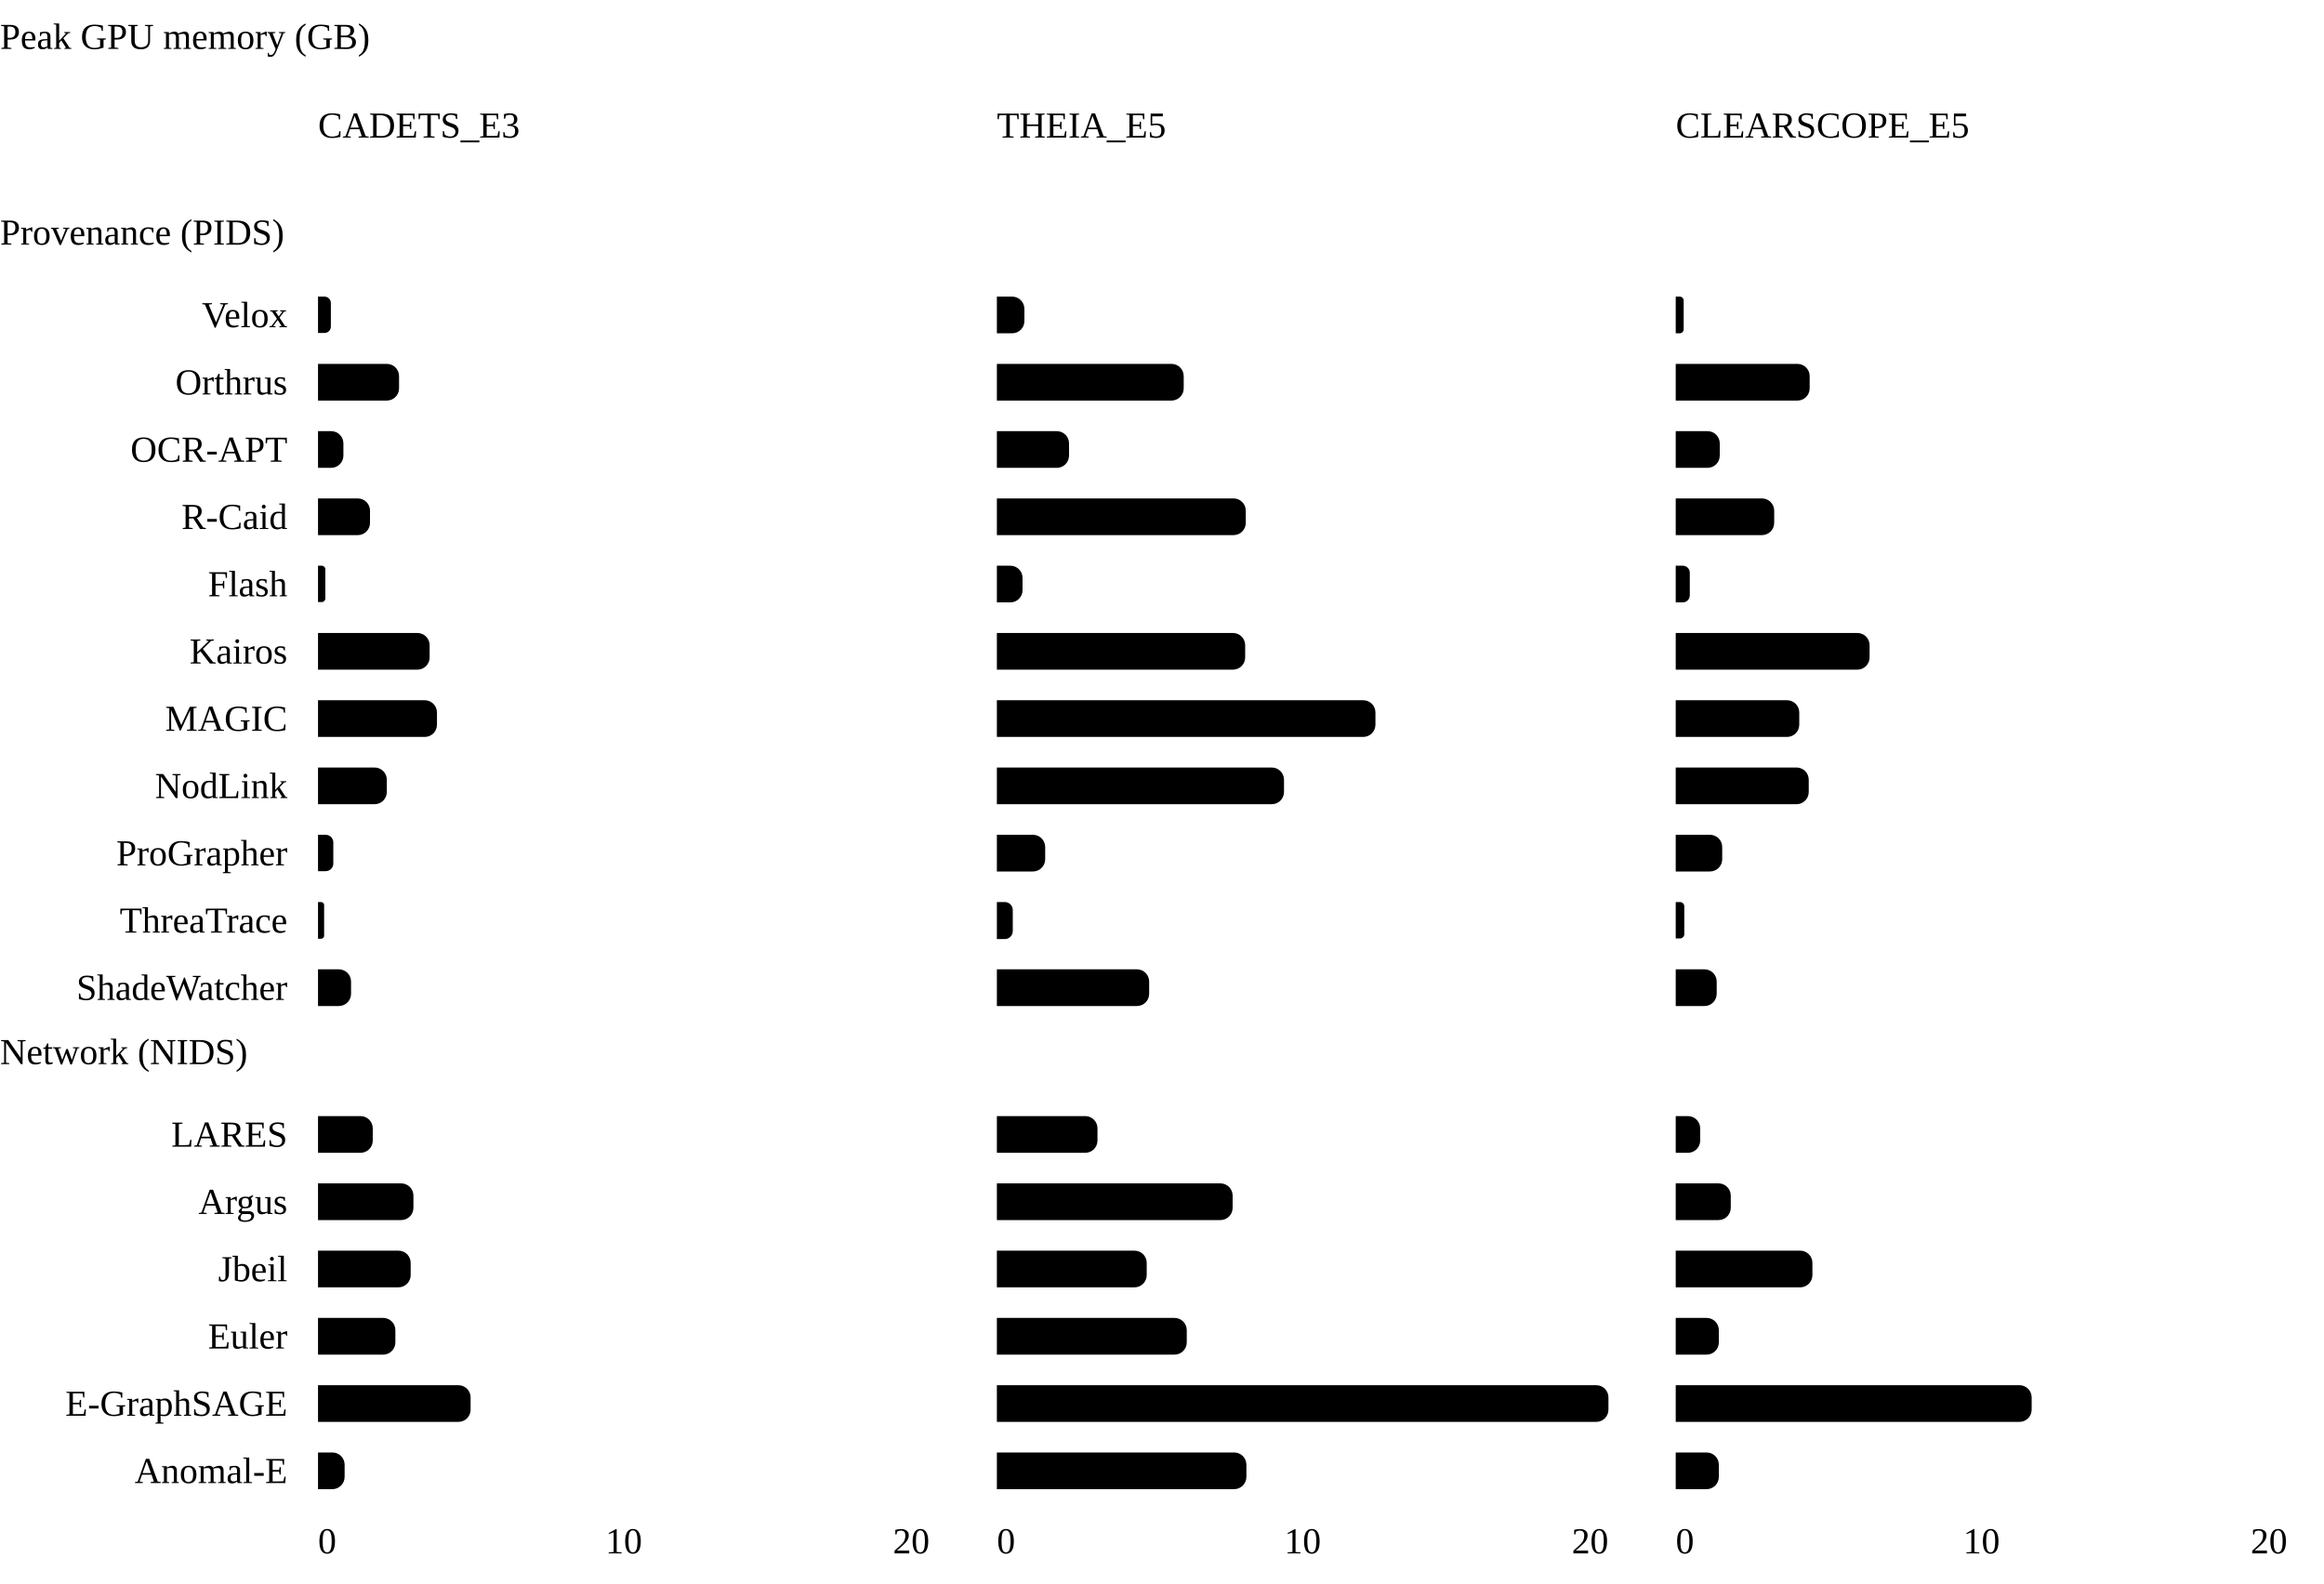
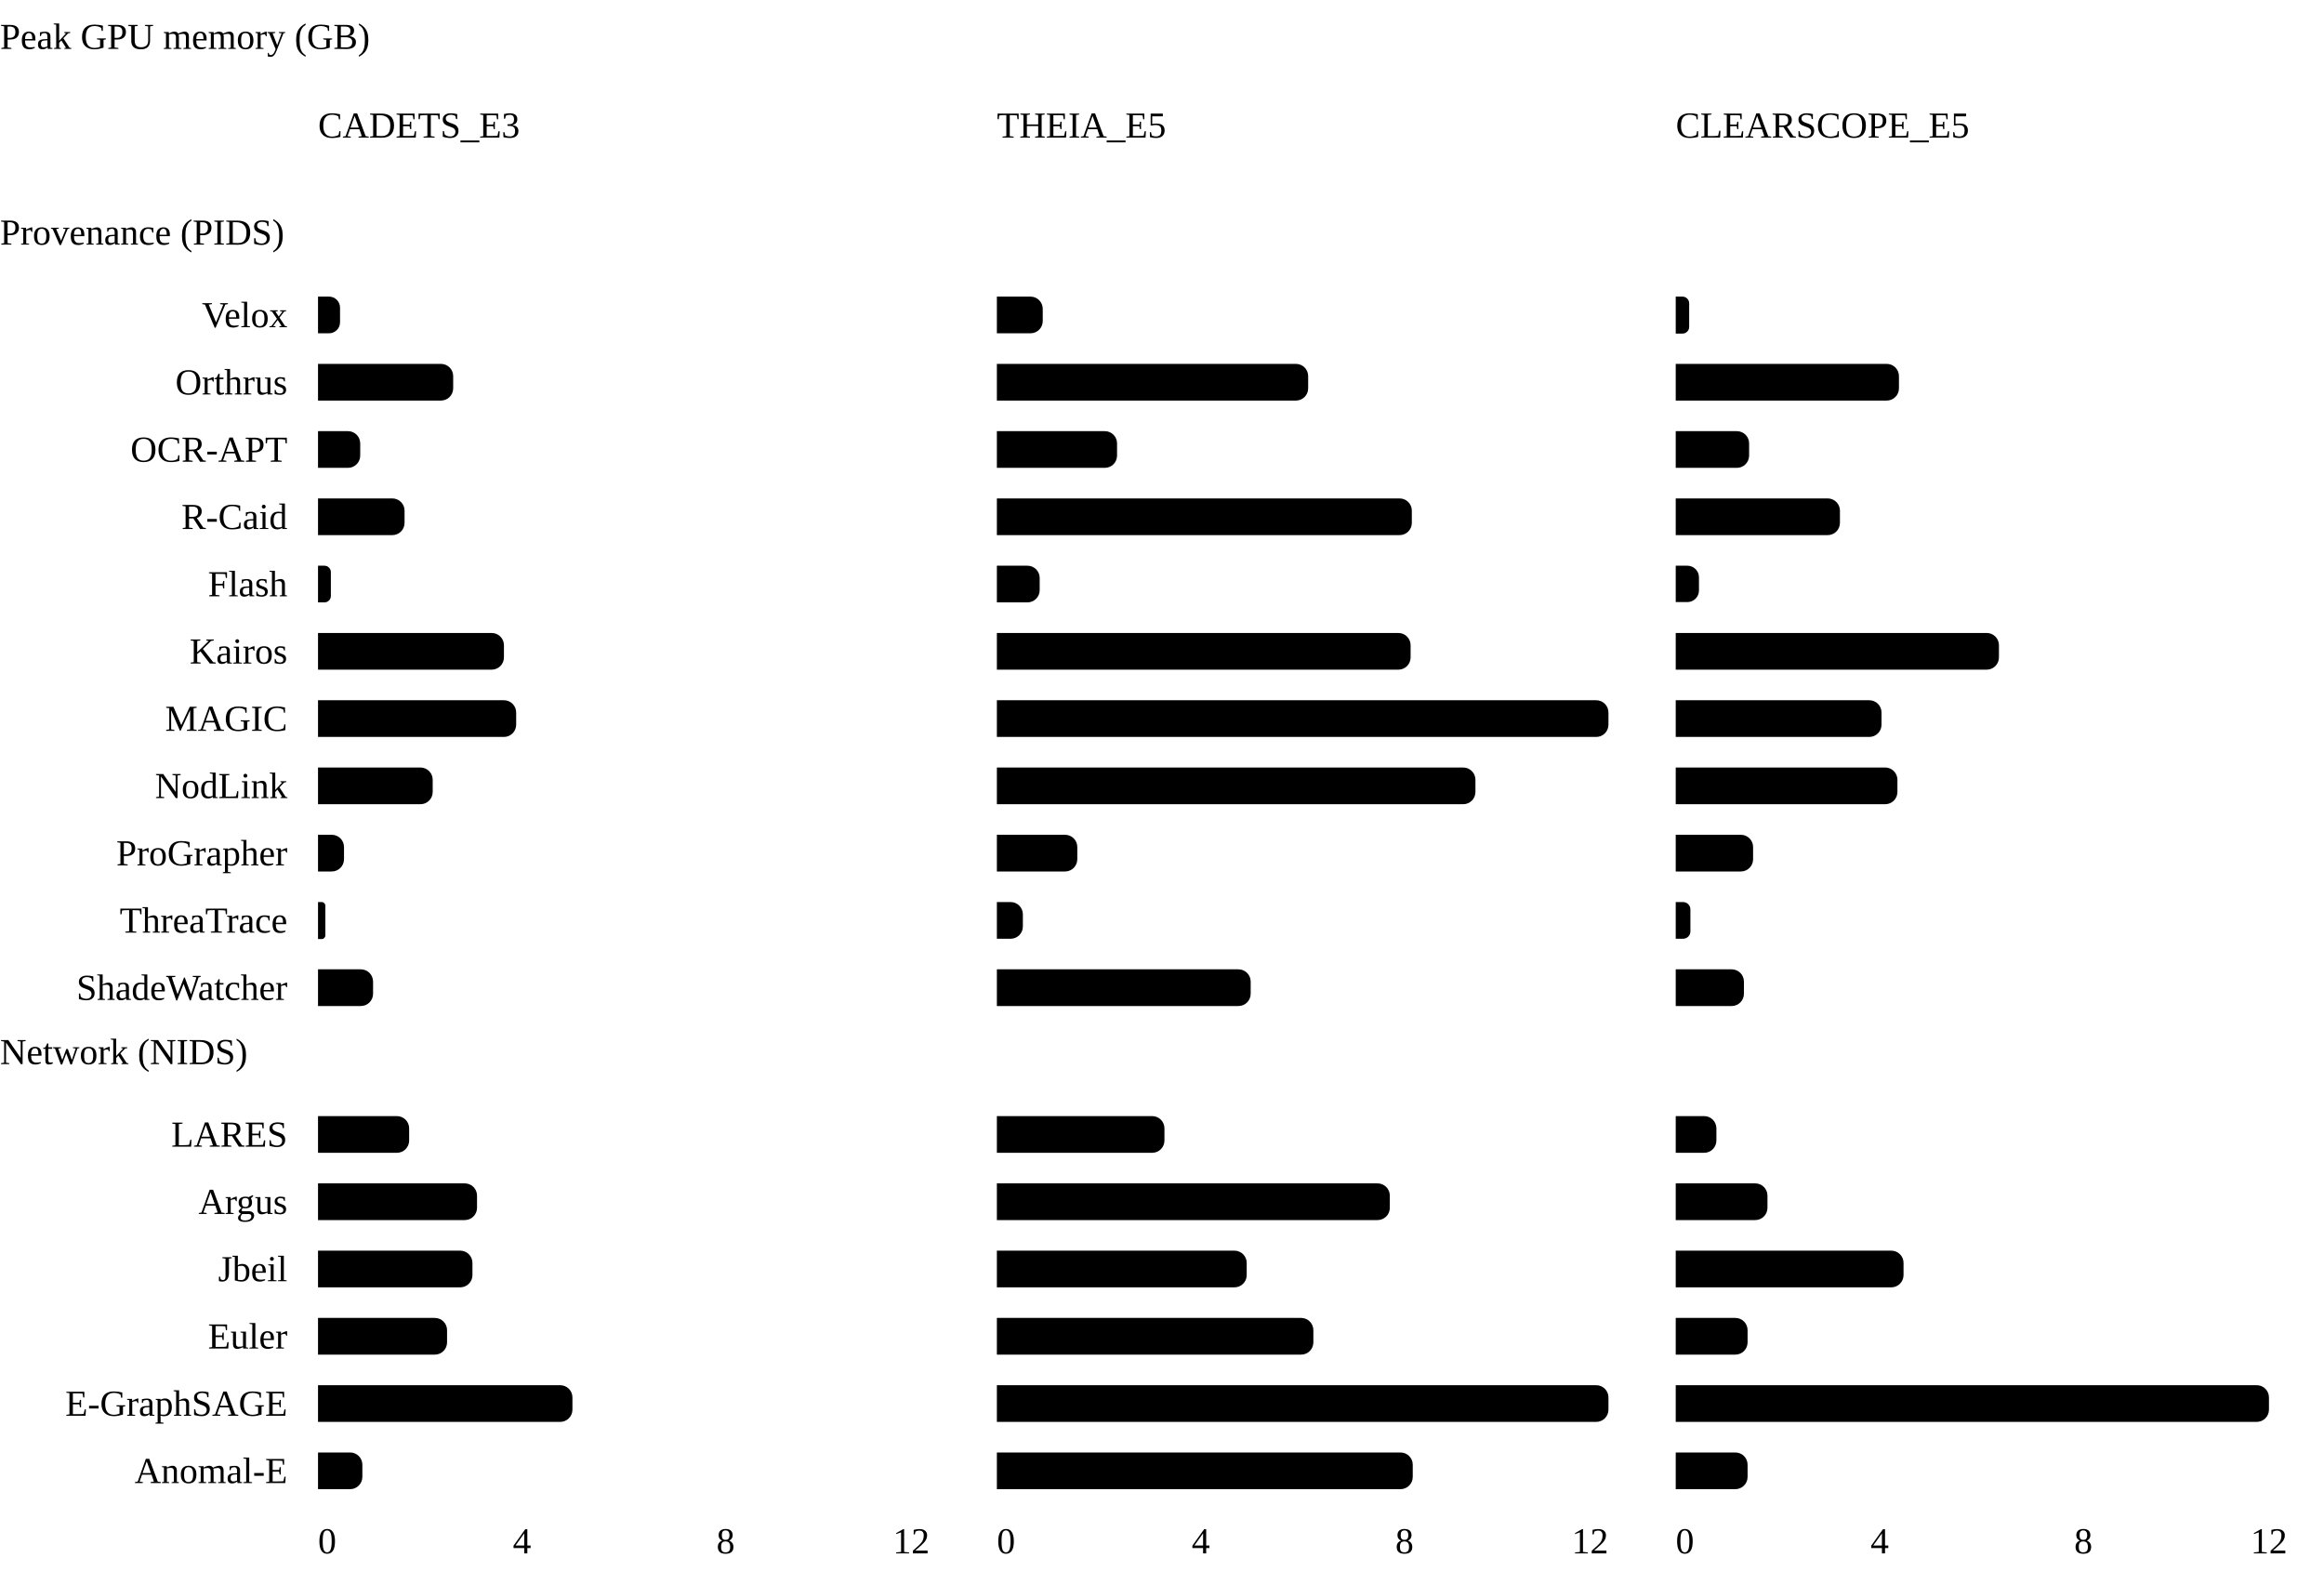
<svg class="pm-bench-chart" viewBox="0 0 760 518" role="img" aria-label="Peak GPU memory (GB) of each system, one panel per dataset: CADETS_E3, THEIA_E5, CLEARSCOPE_E5" preserveAspectRatio="xMinYMin meet">
  <text class="pm-bench-axis" x="0" y="16">Peak GPU memory (GB)</text>
  <text class="pm-bench-panel" x="104.0" y="45">CADETS_E3</text>
  <line class="pm-bench-base" x1="104.0" x2="104.0" y1="58" y2="492" />
  <text class="pm-bench-tick" x="104.0" y="508" text-anchor="start">0</text>
-   <line class="pm-bench-grid" x1="204.0" x2="204.0" y1="58" y2="492" />
-   <text class="pm-bench-tick" x="204.0" y="508" text-anchor="middle">10</text>
+   <line class="pm-bench-grid" x1="170.7" x2="170.7" y1="58" y2="492" />
+   <text class="pm-bench-tick" x="170.7" y="508" text-anchor="middle">4</text>
+   <line class="pm-bench-grid" x1="237.3" x2="237.3" y1="58" y2="492" />
+   <text class="pm-bench-tick" x="237.3" y="508" text-anchor="middle">8</text>
  <line class="pm-bench-grid" x1="304.0" x2="304.0" y1="58" y2="492" />
-   <text class="pm-bench-tick" x="304.0" y="508" text-anchor="end">20</text>
+   <text class="pm-bench-tick" x="304.0" y="508" text-anchor="end">12</text>
  <text class="pm-bench-panel" x="326.0" y="45">THEIA_E5</text>
  <line class="pm-bench-base" x1="326.0" x2="326.0" y1="58" y2="492" />
  <text class="pm-bench-tick" x="326.0" y="508" text-anchor="start">0</text>
-   <line class="pm-bench-grid" x1="426.0" x2="426.0" y1="58" y2="492" />
-   <text class="pm-bench-tick" x="426.0" y="508" text-anchor="middle">10</text>
+   <line class="pm-bench-grid" x1="392.7" x2="392.7" y1="58" y2="492" />
+   <text class="pm-bench-tick" x="392.7" y="508" text-anchor="middle">4</text>
+   <line class="pm-bench-grid" x1="459.3" x2="459.3" y1="58" y2="492" />
+   <text class="pm-bench-tick" x="459.3" y="508" text-anchor="middle">8</text>
  <line class="pm-bench-grid" x1="526.0" x2="526.0" y1="58" y2="492" />
-   <text class="pm-bench-tick" x="526.0" y="508" text-anchor="end">20</text>
+   <text class="pm-bench-tick" x="526.0" y="508" text-anchor="end">12</text>
  <text class="pm-bench-panel" x="548.0" y="45">CLEARSCOPE_E5</text>
  <line class="pm-bench-base" x1="548.0" x2="548.0" y1="58" y2="492" />
  <text class="pm-bench-tick" x="548.0" y="508" text-anchor="start">0</text>
-   <line class="pm-bench-grid" x1="648.0" x2="648.0" y1="58" y2="492" />
-   <text class="pm-bench-tick" x="648.0" y="508" text-anchor="middle">10</text>
+   <line class="pm-bench-grid" x1="614.7" x2="614.7" y1="58" y2="492" />
+   <text class="pm-bench-tick" x="614.7" y="508" text-anchor="middle">4</text>
+   <line class="pm-bench-grid" x1="681.3" x2="681.3" y1="58" y2="492" />
+   <text class="pm-bench-tick" x="681.3" y="508" text-anchor="middle">8</text>
  <line class="pm-bench-grid" x1="748.0" x2="748.0" y1="58" y2="492" />
-   <text class="pm-bench-tick" x="748.0" y="508" text-anchor="end">20</text>
+   <text class="pm-bench-tick" x="748.0" y="508" text-anchor="end">12</text>
  <text class="pm-bench-family pm-bench-family--prov" x="0" y="80">Provenance (PIDS)</text>
  <text class="pm-bench-label" x="94" y="107.0" text-anchor="end">Velox</text>
  <g class="pm-bench-hit" data-tip="Velox on CADETS_E3: 0.4 GB" role="img" aria-label="Velox on CADETS_E3: 0.4 GB">
    <rect x="104.0" y="92.0" width="200.0" height="22" fill="transparent" />
-     <path class="pm-bench-bar pm-single" d="M104.0 97.0h2.1a2.1 2.1 0 0 1 2.1 2.1v7.7a2.1 2.1 0 0 1 -2.1 2.1h-2.1Z" />
+     <path class="pm-bench-bar pm-single" d="M104.0 97.0h3.6a3.6 3.6 0 0 1 3.6 3.6v4.8a3.6 3.6 0 0 1 -3.6 3.6h-3.6Z" />
  </g>
  <g class="pm-bench-hit" data-tip="Velox on THEIA_E5: 0.9 GB" role="img" aria-label="Velox on THEIA_E5: 0.9 GB">
    <rect x="326.0" y="92.0" width="200.0" height="22" fill="transparent" />
-     <path class="pm-bench-bar pm-single" d="M326.0 97.0h5.0a4.0 4.0 0 0 1 4.0 4.0v4.0a4.0 4.0 0 0 1 -4.0 4.0h-5.0Z" />
+     <path class="pm-bench-bar pm-single" d="M326.0 97.0h11.0a4.0 4.0 0 0 1 4.0 4.0v4.0a4.0 4.0 0 0 1 -4.0 4.0h-11.0Z" />
  </g>
  <g class="pm-bench-hit" data-tip="Velox on CLEARSCOPE_E5: 0.3 GB" role="img" aria-label="Velox on CLEARSCOPE_E5: 0.3 GB">
    <rect x="548.0" y="92.0" width="200.0" height="22" fill="transparent" />
-     <path class="pm-bench-bar pm-single" d="M548.0 97.0h1.3a1.3 1.3 0 0 1 1.3 1.3v9.4a1.3 1.3 0 0 1 -1.3 1.3h-1.3Z" />
+     <path class="pm-bench-bar pm-single" d="M548.0 97.0h2.2a2.2 2.2 0 0 1 2.2 2.2v7.7a2.2 2.2 0 0 1 -2.2 2.2h-2.2Z" />
  </g>
  <text class="pm-bench-label" x="94" y="129.0" text-anchor="end">Orthrus</text>
  <g class="pm-bench-hit" data-tip="Orthrus on CADETS_E3: 2.6 GB" role="img" aria-label="Orthrus on CADETS_E3: 2.6 GB">
    <rect x="104.0" y="114.0" width="200.0" height="22" fill="transparent" />
-     <path class="pm-bench-bar pm-single" d="M104.0 119.0h22.5a4.0 4.0 0 0 1 4.0 4.0v4.0a4.0 4.0 0 0 1 -4.0 4.0h-22.5Z" />
+     <path class="pm-bench-bar pm-single" d="M104.0 119.0h40.2a4.0 4.0 0 0 1 4.0 4.0v4.0a4.0 4.0 0 0 1 -4.0 4.0h-40.2Z" />
  </g>
  <g class="pm-bench-hit" data-tip="Orthrus on THEIA_E5: 6.1 GB" role="img" aria-label="Orthrus on THEIA_E5: 6.1 GB">
    <rect x="326.0" y="114.0" width="200.0" height="22" fill="transparent" />
-     <path class="pm-bench-bar pm-single" d="M326.0 119.0h57.1a4.0 4.0 0 0 1 4.0 4.0v4.0a4.0 4.0 0 0 1 -4.0 4.0h-57.1Z" />
+     <path class="pm-bench-bar pm-single" d="M326.0 119.0h97.8a4.0 4.0 0 0 1 4.0 4.0v4.0a4.0 4.0 0 0 1 -4.0 4.0h-97.8Z" />
  </g>
  <g class="pm-bench-hit" data-tip="Orthrus on CLEARSCOPE_E5: 4.4 GB" role="img" aria-label="Orthrus on CLEARSCOPE_E5: 4.4 GB">
    <rect x="548.0" y="114.0" width="200.0" height="22" fill="transparent" />
-     <path class="pm-bench-bar pm-single" d="M548.0 119.0h39.8a4.0 4.0 0 0 1 4.0 4.0v4.0a4.0 4.0 0 0 1 -4.0 4.0h-39.8Z" />
+     <path class="pm-bench-bar pm-single" d="M548.0 119.0h69.0a4.0 4.0 0 0 1 4.0 4.0v4.0a4.0 4.0 0 0 1 -4.0 4.0h-69.0Z" />
  </g>
  <text class="pm-bench-label" x="94" y="151.0" text-anchor="end">OCR-APT</text>
  <g class="pm-bench-hit" data-tip="OCR-APT on CADETS_E3: 0.8 GB" role="img" aria-label="OCR-APT on CADETS_E3: 0.8 GB">
    <rect x="104.0" y="136.0" width="200.0" height="22" fill="transparent" />
-     <path class="pm-bench-bar pm-single" d="M104.0 141.0h4.3a4.0 4.0 0 0 1 4.0 4.0v4.0a4.0 4.0 0 0 1 -4.0 4.0h-4.3Z" />
+     <path class="pm-bench-bar pm-single" d="M104.0 141.0h9.8a4.0 4.0 0 0 1 4.0 4.0v4.0a4.0 4.0 0 0 1 -4.0 4.0h-9.8Z" />
  </g>
  <g class="pm-bench-hit" data-tip="OCR-APT on THEIA_E5: 2.4 GB" role="img" aria-label="OCR-APT on THEIA_E5: 2.4 GB">
    <rect x="326.0" y="136.0" width="200.0" height="22" fill="transparent" />
-     <path class="pm-bench-bar pm-single" d="M326.0 141.0h19.6a4.0 4.0 0 0 1 4.0 4.0v4.0a4.0 4.0 0 0 1 -4.0 4.0h-19.6Z" />
+     <path class="pm-bench-bar pm-single" d="M326.0 141.0h35.3a4.0 4.0 0 0 1 4.0 4.0v4.0a4.0 4.0 0 0 1 -4.0 4.0h-35.3Z" />
  </g>
  <g class="pm-bench-hit" data-tip="OCR-APT on CLEARSCOPE_E5: 1.4 GB" role="img" aria-label="OCR-APT on CLEARSCOPE_E5: 1.4 GB">
    <rect x="548.0" y="136.0" width="200.0" height="22" fill="transparent" />
-     <path class="pm-bench-bar pm-single" d="M548.0 141.0h10.4a4.0 4.0 0 0 1 4.0 4.0v4.0a4.0 4.0 0 0 1 -4.0 4.0h-10.4Z" />
+     <path class="pm-bench-bar pm-single" d="M548.0 141.0h20.0a4.0 4.0 0 0 1 4.0 4.0v4.0a4.0 4.0 0 0 1 -4.0 4.0h-20.0Z" />
  </g>
  <text class="pm-bench-label" x="94" y="173.0" text-anchor="end">R-Caid</text>
  <g class="pm-bench-hit" data-tip="R-Caid on CADETS_E3: 1.7 GB" role="img" aria-label="R-Caid on CADETS_E3: 1.7 GB">
    <rect x="104.0" y="158.0" width="200.0" height="22" fill="transparent" />
-     <path class="pm-bench-bar pm-single" d="M104.0 163.0h13.0a4.0 4.0 0 0 1 4.0 4.0v4.0a4.0 4.0 0 0 1 -4.0 4.0h-13.0Z" />
+     <path class="pm-bench-bar pm-single" d="M104.0 163.0h24.3a4.0 4.0 0 0 1 4.0 4.0v4.0a4.0 4.0 0 0 1 -4.0 4.0h-24.3Z" />
  </g>
  <g class="pm-bench-hit" data-tip="R-Caid on THEIA_E5: 8.1 GB" role="img" aria-label="R-Caid on THEIA_E5: 8.1 GB">
    <rect x="326.0" y="158.0" width="200.0" height="22" fill="transparent" />
-     <path class="pm-bench-bar pm-single" d="M326.0 163.0h77.4a4.0 4.0 0 0 1 4.0 4.0v4.0a4.0 4.0 0 0 1 -4.0 4.0h-77.4Z" />
+     <path class="pm-bench-bar pm-single" d="M326.0 163.0h131.7a4.0 4.0 0 0 1 4.0 4.0v4.0a4.0 4.0 0 0 1 -4.0 4.0h-131.7Z" />
  </g>
  <g class="pm-bench-hit" data-tip="R-Caid on CLEARSCOPE_E5: 3.2 GB" role="img" aria-label="R-Caid on CLEARSCOPE_E5: 3.2 GB">
    <rect x="548.0" y="158.0" width="200.0" height="22" fill="transparent" />
-     <path class="pm-bench-bar pm-single" d="M548.0 163.0h28.2a4.0 4.0 0 0 1 4.0 4.0v4.0a4.0 4.0 0 0 1 -4.0 4.0h-28.2Z" />
+     <path class="pm-bench-bar pm-single" d="M548.0 163.0h49.7a4.0 4.0 0 0 1 4.0 4.0v4.0a4.0 4.0 0 0 1 -4.0 4.0h-49.7Z" />
  </g>
  <text class="pm-bench-label" x="94" y="195.0" text-anchor="end">Flash</text>
  <g class="pm-bench-hit" data-tip="Flash on CADETS_E3: 0.2 GB" role="img" aria-label="Flash on CADETS_E3: 0.2 GB">
    <rect x="104.0" y="180.0" width="200.0" height="22" fill="transparent" />
-     <path class="pm-bench-bar pm-single" d="M104.0 185.0h1.2a1.2 1.2 0 0 1 1.2 1.2v9.5a1.2 1.2 0 0 1 -1.2 1.2h-1.2Z" />
+     <path class="pm-bench-bar pm-single" d="M104.0 185.0h2.1a2.1 2.1 0 0 1 2.1 2.1v7.8a2.1 2.1 0 0 1 -2.1 2.1h-2.1Z" />
  </g>
  <g class="pm-bench-hit" data-tip="Flash on THEIA_E5: 0.8 GB" role="img" aria-label="Flash on THEIA_E5: 0.8 GB">
    <rect x="326.0" y="180.0" width="200.0" height="22" fill="transparent" />
-     <path class="pm-bench-bar pm-single" d="M326.0 185.0h4.4a4.0 4.0 0 0 1 4.0 4.0v4.0a4.0 4.0 0 0 1 -4.0 4.0h-4.4Z" />
+     <path class="pm-bench-bar pm-single" d="M326.0 185.0h10.0a4.0 4.0 0 0 1 4.0 4.0v4.0a4.0 4.0 0 0 1 -4.0 4.0h-10.0Z" />
  </g>
  <g class="pm-bench-hit" data-tip="Flash on CLEARSCOPE_E5: 0.5 GB" role="img" aria-label="Flash on CLEARSCOPE_E5: 0.5 GB">
    <rect x="548.0" y="180.0" width="200.0" height="22" fill="transparent" />
-     <path class="pm-bench-bar pm-single" d="M548.0 185.0h2.3a2.3 2.3 0 0 1 2.3 2.3v7.4a2.3 2.3 0 0 1 -2.3 2.3h-2.3Z" />
+     <path class="pm-bench-bar pm-single" d="M548.0 185.0h3.8a3.8 3.8 0 0 1 3.8 3.8v4.3a3.8 3.8 0 0 1 -3.8 3.8h-3.8Z" />
  </g>
  <text class="pm-bench-label" x="94" y="217.0" text-anchor="end">Kairos</text>
  <g class="pm-bench-hit" data-tip="Kairos on CADETS_E3: 3.6 GB" role="img" aria-label="Kairos on CADETS_E3: 3.6 GB">
    <rect x="104.0" y="202.0" width="200.0" height="22" fill="transparent" />
-     <path class="pm-bench-bar pm-single" d="M104.0 207.0h32.5a4.0 4.0 0 0 1 4.0 4.0v4.0a4.0 4.0 0 0 1 -4.0 4.0h-32.5Z" />
+     <path class="pm-bench-bar pm-single" d="M104.0 207.0h56.8a4.0 4.0 0 0 1 4.0 4.0v4.0a4.0 4.0 0 0 1 -4.0 4.0h-56.8Z" />
  </g>
  <g class="pm-bench-hit" data-tip="Kairos on THEIA_E5: 8.1 GB" role="img" aria-label="Kairos on THEIA_E5: 8.1 GB">
    <rect x="326.0" y="202.0" width="200.0" height="22" fill="transparent" />
-     <path class="pm-bench-bar pm-single" d="M326.0 207.0h77.2a4.0 4.0 0 0 1 4.0 4.0v4.0a4.0 4.0 0 0 1 -4.0 4.0h-77.2Z" />
+     <path class="pm-bench-bar pm-single" d="M326.0 207.0h131.3a4.0 4.0 0 0 1 4.0 4.0v4.0a4.0 4.0 0 0 1 -4.0 4.0h-131.3Z" />
  </g>
  <g class="pm-bench-hit" data-tip="Kairos on CLEARSCOPE_E5: 6.3 GB" role="img" aria-label="Kairos on CLEARSCOPE_E5: 6.3 GB">
    <rect x="548.0" y="202.0" width="200.0" height="22" fill="transparent" />
-     <path class="pm-bench-bar pm-single" d="M548.0 207.0h59.4a4.0 4.0 0 0 1 4.0 4.0v4.0a4.0 4.0 0 0 1 -4.0 4.0h-59.4Z" />
+     <path class="pm-bench-bar pm-single" d="M548.0 207.0h101.7a4.0 4.0 0 0 1 4.0 4.0v4.0a4.0 4.0 0 0 1 -4.0 4.0h-101.7Z" />
  </g>
  <text class="pm-bench-label" x="94" y="239.0" text-anchor="end">MAGIC</text>
  <g class="pm-bench-hit" data-tip="MAGIC on CADETS_E3: 3.9 GB" role="img" aria-label="MAGIC on CADETS_E3: 3.9 GB">
    <rect x="104.0" y="224.0" width="200.0" height="22" fill="transparent" />
-     <path class="pm-bench-bar pm-single" d="M104.0 229.0h34.9a4.0 4.0 0 0 1 4.0 4.0v4.0a4.0 4.0 0 0 1 -4.0 4.0h-34.9Z" />
+     <path class="pm-bench-bar pm-single" d="M104.0 229.0h60.8a4.0 4.0 0 0 1 4.0 4.0v4.0a4.0 4.0 0 0 1 -4.0 4.0h-60.8Z" />
  </g>
  <g class="pm-bench-hit" data-tip="MAGIC on THEIA_E5: 12.4 GB" role="img" aria-label="MAGIC on THEIA_E5: 12.4 GB">
    <rect x="326.0" y="224.0" width="200.0" height="22" fill="transparent" />
-     <path class="pm-bench-bar pm-single" d="M326.0 229.0h119.8a4.0 4.0 0 0 1 4.0 4.0v4.0a4.0 4.0 0 0 1 -4.0 4.0h-119.8Z" />
+     <path class="pm-bench-bar pm-single" d="M326.0 229.0h196.0a4.0 4.0 0 0 1 4.0 4.0v4.0a4.0 4.0 0 0 1 -4.0 4.0h-196.0Z" />
+     <path class="pm-bench-break" d="M514.0 243.0l4 -16M518.0 243.0l4 -16" />
  </g>
  <g class="pm-bench-hit" data-tip="MAGIC on CLEARSCOPE_E5: 4.0 GB" role="img" aria-label="MAGIC on CLEARSCOPE_E5: 4.0 GB">
    <rect x="548.0" y="224.0" width="200.0" height="22" fill="transparent" />
-     <path class="pm-bench-bar pm-single" d="M548.0 229.0h36.4a4.0 4.0 0 0 1 4.0 4.0v4.0a4.0 4.0 0 0 1 -4.0 4.0h-36.4Z" />
+     <path class="pm-bench-bar pm-single" d="M548.0 229.0h63.3a4.0 4.0 0 0 1 4.0 4.0v4.0a4.0 4.0 0 0 1 -4.0 4.0h-63.3Z" />
  </g>
  <text class="pm-bench-label" x="94" y="261.0" text-anchor="end">NodLink</text>
  <g class="pm-bench-hit" data-tip="NodLink on CADETS_E3: 2.2 GB" role="img" aria-label="NodLink on CADETS_E3: 2.2 GB">
    <rect x="104.0" y="246.0" width="200.0" height="22" fill="transparent" />
-     <path class="pm-bench-bar pm-single" d="M104.0 251.0h18.5a4.0 4.0 0 0 1 4.0 4.0v4.0a4.0 4.0 0 0 1 -4.0 4.0h-18.5Z" />
+     <path class="pm-bench-bar pm-single" d="M104.0 251.0h33.5a4.0 4.0 0 0 1 4.0 4.0v4.0a4.0 4.0 0 0 1 -4.0 4.0h-33.5Z" />
  </g>
  <g class="pm-bench-hit" data-tip="NodLink on THEIA_E5: 9.4 GB" role="img" aria-label="NodLink on THEIA_E5: 9.4 GB">
    <rect x="326.0" y="246.0" width="200.0" height="22" fill="transparent" />
-     <path class="pm-bench-bar pm-single" d="M326.0 251.0h89.9a4.0 4.0 0 0 1 4.0 4.0v4.0a4.0 4.0 0 0 1 -4.0 4.0h-89.9Z" />
+     <path class="pm-bench-bar pm-single" d="M326.0 251.0h152.5a4.0 4.0 0 0 1 4.0 4.0v4.0a4.0 4.0 0 0 1 -4.0 4.0h-152.5Z" />
  </g>
  <g class="pm-bench-hit" data-tip="NodLink on CLEARSCOPE_E5: 4.3 GB" role="img" aria-label="NodLink on CLEARSCOPE_E5: 4.3 GB">
    <rect x="548.0" y="246.0" width="200.0" height="22" fill="transparent" />
-     <path class="pm-bench-bar pm-single" d="M548.0 251.0h39.5a4.0 4.0 0 0 1 4.0 4.0v4.0a4.0 4.0 0 0 1 -4.0 4.0h-39.5Z" />
+     <path class="pm-bench-bar pm-single" d="M548.0 251.0h68.5a4.0 4.0 0 0 1 4.0 4.0v4.0a4.0 4.0 0 0 1 -4.0 4.0h-68.5Z" />
  </g>
  <text class="pm-bench-label" x="94" y="283.0" text-anchor="end">ProGrapher</text>
  <g class="pm-bench-hit" data-tip="ProGrapher on CADETS_E3: 0.5 GB" role="img" aria-label="ProGrapher on CADETS_E3: 0.5 GB">
    <rect x="104.0" y="268.0" width="200.0" height="22" fill="transparent" />
-     <path class="pm-bench-bar pm-single" d="M104.0 273.0h2.5a2.5 2.5 0 0 1 2.5 2.5v6.9a2.5 2.5 0 0 1 -2.5 2.5h-2.5Z" />
+     <path class="pm-bench-bar pm-single" d="M104.0 273.0h4.5a4.0 4.0 0 0 1 4.0 4.0v4.0a4.0 4.0 0 0 1 -4.0 4.0h-4.5Z" />
  </g>
  <g class="pm-bench-hit" data-tip="ProGrapher on THEIA_E5: 1.6 GB" role="img" aria-label="ProGrapher on THEIA_E5: 1.6 GB">
    <rect x="326.0" y="268.0" width="200.0" height="22" fill="transparent" />
-     <path class="pm-bench-bar pm-single" d="M326.0 273.0h11.8a4.0 4.0 0 0 1 4.0 4.0v4.0a4.0 4.0 0 0 1 -4.0 4.0h-11.8Z" />
+     <path class="pm-bench-bar pm-single" d="M326.0 273.0h22.3a4.0 4.0 0 0 1 4.0 4.0v4.0a4.0 4.0 0 0 1 -4.0 4.0h-22.3Z" />
  </g>
  <g class="pm-bench-hit" data-tip="ProGrapher on CLEARSCOPE_E5: 1.5 GB" role="img" aria-label="ProGrapher on CLEARSCOPE_E5: 1.5 GB">
    <rect x="548.0" y="268.0" width="200.0" height="22" fill="transparent" />
-     <path class="pm-bench-bar pm-single" d="M548.0 273.0h11.2a4.0 4.0 0 0 1 4.0 4.0v4.0a4.0 4.0 0 0 1 -4.0 4.0h-11.2Z" />
+     <path class="pm-bench-bar pm-single" d="M548.0 273.0h21.3a4.0 4.0 0 0 1 4.0 4.0v4.0a4.0 4.0 0 0 1 -4.0 4.0h-21.3Z" />
  </g>
  <text class="pm-bench-label" x="94" y="305.0" text-anchor="end">ThreaTrace</text>
  <g class="pm-bench-hit" data-tip="ThreaTrace on CADETS_E3: 0.1 GB" role="img" aria-label="ThreaTrace on CADETS_E3: 0.1 GB">
    <rect x="104.0" y="290.0" width="200.0" height="22" fill="transparent" />
-     <path class="pm-bench-bar pm-single" d="M104.0 295.0h1.0a1.0 1.0 0 0 1 1.0 1.0v10.0a1.0 1.0 0 0 1 -1.0 1.0h-1.0Z" />
+     <path class="pm-bench-bar pm-single" d="M104.0 295.0h1.2a1.2 1.2 0 0 1 1.2 1.2v9.7a1.2 1.2 0 0 1 -1.2 1.2h-1.2Z" />
  </g>
  <g class="pm-bench-hit" data-tip="ThreaTrace on THEIA_E5: 0.5 GB" role="img" aria-label="ThreaTrace on THEIA_E5: 0.5 GB">
    <rect x="326.0" y="290.0" width="200.0" height="22" fill="transparent" />
-     <path class="pm-bench-bar pm-single" d="M326.0 295.0h2.6a2.6 2.6 0 0 1 2.6 2.6v6.9a2.6 2.6 0 0 1 -2.6 2.6h-2.6Z" />
+     <path class="pm-bench-bar pm-single" d="M326.0 295.0h4.5a4.0 4.0 0 0 1 4.0 4.0v4.0a4.0 4.0 0 0 1 -4.0 4.0h-4.5Z" />
  </g>
  <g class="pm-bench-hit" data-tip="ThreaTrace on CLEARSCOPE_E5: 0.3 GB" role="img" aria-label="ThreaTrace on CLEARSCOPE_E5: 0.3 GB">
    <rect x="548.0" y="290.0" width="200.0" height="22" fill="transparent" />
-     <path class="pm-bench-bar pm-single" d="M548.0 295.0h1.4a1.4 1.4 0 0 1 1.4 1.4v9.1a1.4 1.4 0 0 1 -1.4 1.4h-1.4Z" />
+     <path class="pm-bench-bar pm-single" d="M548.0 295.0h2.4a2.4 2.4 0 0 1 2.4 2.4v7.2a2.4 2.4 0 0 1 -2.4 2.4h-2.4Z" />
  </g>
  <text class="pm-bench-label" x="94" y="327.0" text-anchor="end">ShadeWatcher</text>
  <g class="pm-bench-hit" data-tip="ShadeWatcher on CADETS_E3: 1.1 GB" role="img" aria-label="ShadeWatcher on CADETS_E3: 1.1 GB">
    <rect x="104.0" y="312.0" width="200.0" height="22" fill="transparent" />
-     <path class="pm-bench-bar pm-single" d="M104.0 317.0h6.8a4.0 4.0 0 0 1 4.0 4.0v4.0a4.0 4.0 0 0 1 -4.0 4.0h-6.8Z" />
+     <path class="pm-bench-bar pm-single" d="M104.0 317.0h14.0a4.0 4.0 0 0 1 4.0 4.0v4.0a4.0 4.0 0 0 1 -4.0 4.0h-14.0Z" />
  </g>
  <g class="pm-bench-hit" data-tip="ShadeWatcher on THEIA_E5: 5.0 GB" role="img" aria-label="ShadeWatcher on THEIA_E5: 5.0 GB">
    <rect x="326.0" y="312.0" width="200.0" height="22" fill="transparent" />
-     <path class="pm-bench-bar pm-single" d="M326.0 317.0h45.8a4.0 4.0 0 0 1 4.0 4.0v4.0a4.0 4.0 0 0 1 -4.0 4.0h-45.8Z" />
+     <path class="pm-bench-bar pm-single" d="M326.0 317.0h79.0a4.0 4.0 0 0 1 4.0 4.0v4.0a4.0 4.0 0 0 1 -4.0 4.0h-79.0Z" />
  </g>
  <g class="pm-bench-hit" data-tip="ShadeWatcher on CLEARSCOPE_E5: 1.3 GB" role="img" aria-label="ShadeWatcher on CLEARSCOPE_E5: 1.3 GB">
    <rect x="548.0" y="312.0" width="200.0" height="22" fill="transparent" />
-     <path class="pm-bench-bar pm-single" d="M548.0 317.0h9.4a4.0 4.0 0 0 1 4.0 4.0v4.0a4.0 4.0 0 0 1 -4.0 4.0h-9.4Z" />
+     <path class="pm-bench-bar pm-single" d="M548.0 317.0h18.3a4.0 4.0 0 0 1 4.0 4.0v4.0a4.0 4.0 0 0 1 -4.0 4.0h-18.3Z" />
  </g>
  <text class="pm-bench-family pm-bench-family--net" x="0" y="348">Network (NIDS)</text>
  <text class="pm-bench-label" x="94" y="375.0" text-anchor="end">LARES</text>
  <g class="pm-bench-hit" data-tip="LARES on CADETS_E3: 1.8 GB" role="img" aria-label="LARES on CADETS_E3: 1.8 GB">
    <rect x="104.0" y="360.0" width="200.0" height="22" fill="transparent" />
-     <path class="pm-bench-bar pm-single" d="M104.0 365.0h13.9a4.0 4.0 0 0 1 4.0 4.0v4.0a4.0 4.0 0 0 1 -4.0 4.0h-13.9Z" />
+     <path class="pm-bench-bar pm-single" d="M104.0 365.0h25.8a4.0 4.0 0 0 1 4.0 4.0v4.0a4.0 4.0 0 0 1 -4.0 4.0h-25.8Z" />
  </g>
  <g class="pm-bench-hit" data-tip="LARES on THEIA_E5: 3.3 GB" role="img" aria-label="LARES on THEIA_E5: 3.3 GB">
    <rect x="326.0" y="360.0" width="200.0" height="22" fill="transparent" />
-     <path class="pm-bench-bar pm-single" d="M326.0 365.0h28.9a4.0 4.0 0 0 1 4.0 4.0v4.0a4.0 4.0 0 0 1 -4.0 4.0h-28.9Z" />
+     <path class="pm-bench-bar pm-single" d="M326.0 365.0h50.8a4.0 4.0 0 0 1 4.0 4.0v4.0a4.0 4.0 0 0 1 -4.0 4.0h-50.8Z" />
  </g>
  <g class="pm-bench-hit" data-tip="LARES on CLEARSCOPE_E5: 0.8 GB" role="img" aria-label="LARES on CLEARSCOPE_E5: 0.8 GB">
    <rect x="548.0" y="360.0" width="200.0" height="22" fill="transparent" />
-     <path class="pm-bench-bar pm-single" d="M548.0 365.0h4.0a4.0 4.0 0 0 1 4.0 4.0v4.0a4.0 4.0 0 0 1 -4.0 4.0h-4.0Z" />
+     <path class="pm-bench-bar pm-single" d="M548.0 365.0h9.3a4.0 4.0 0 0 1 4.0 4.0v4.0a4.0 4.0 0 0 1 -4.0 4.0h-9.3Z" />
  </g>
  <text class="pm-bench-label" x="94" y="397.0" text-anchor="end">Argus</text>
  <g class="pm-bench-hit" data-tip="Argus on CADETS_E3: 3.1 GB" role="img" aria-label="Argus on CADETS_E3: 3.1 GB">
    <rect x="104.0" y="382.0" width="200.0" height="22" fill="transparent" />
-     <path class="pm-bench-bar pm-single" d="M104.0 387.0h27.2a4.0 4.0 0 0 1 4.0 4.0v4.0a4.0 4.0 0 0 1 -4.0 4.0h-27.2Z" />
+     <path class="pm-bench-bar pm-single" d="M104.0 387.0h48.0a4.0 4.0 0 0 1 4.0 4.0v4.0a4.0 4.0 0 0 1 -4.0 4.0h-48.0Z" />
  </g>
  <g class="pm-bench-hit" data-tip="Argus on THEIA_E5: 7.7 GB" role="img" aria-label="Argus on THEIA_E5: 7.7 GB">
    <rect x="326.0" y="382.0" width="200.0" height="22" fill="transparent" />
-     <path class="pm-bench-bar pm-single" d="M326.0 387.0h73.1a4.0 4.0 0 0 1 4.0 4.0v4.0a4.0 4.0 0 0 1 -4.0 4.0h-73.1Z" />
+     <path class="pm-bench-bar pm-single" d="M326.0 387.0h124.5a4.0 4.0 0 0 1 4.0 4.0v4.0a4.0 4.0 0 0 1 -4.0 4.0h-124.5Z" />
  </g>
  <g class="pm-bench-hit" data-tip="Argus on CLEARSCOPE_E5: 1.8 GB" role="img" aria-label="Argus on CLEARSCOPE_E5: 1.8 GB">
    <rect x="548.0" y="382.0" width="200.0" height="22" fill="transparent" />
-     <path class="pm-bench-bar pm-single" d="M548.0 387.0h14.0a4.0 4.0 0 0 1 4.0 4.0v4.0a4.0 4.0 0 0 1 -4.0 4.0h-14.0Z" />
+     <path class="pm-bench-bar pm-single" d="M548.0 387.0h26.0a4.0 4.0 0 0 1 4.0 4.0v4.0a4.0 4.0 0 0 1 -4.0 4.0h-26.0Z" />
  </g>
  <text class="pm-bench-label" x="94" y="419.0" text-anchor="end">Jbeil</text>
  <g class="pm-bench-hit" data-tip="Jbeil on CADETS_E3: 3.0 GB" role="img" aria-label="Jbeil on CADETS_E3: 3.0 GB">
    <rect x="104.0" y="404.0" width="200.0" height="22" fill="transparent" />
-     <path class="pm-bench-bar pm-single" d="M104.0 409.0h26.3a4.0 4.0 0 0 1 4.0 4.0v4.0a4.0 4.0 0 0 1 -4.0 4.0h-26.3Z" />
+     <path class="pm-bench-bar pm-single" d="M104.0 409.0h46.5a4.0 4.0 0 0 1 4.0 4.0v4.0a4.0 4.0 0 0 1 -4.0 4.0h-46.5Z" />
  </g>
  <g class="pm-bench-hit" data-tip="Jbeil on THEIA_E5: 4.9 GB" role="img" aria-label="Jbeil on THEIA_E5: 4.9 GB">
    <rect x="326.0" y="404.0" width="200.0" height="22" fill="transparent" />
-     <path class="pm-bench-bar pm-single" d="M326.0 409.0h45.0a4.0 4.0 0 0 1 4.0 4.0v4.0a4.0 4.0 0 0 1 -4.0 4.0h-45.0Z" />
+     <path class="pm-bench-bar pm-single" d="M326.0 409.0h77.7a4.0 4.0 0 0 1 4.0 4.0v4.0a4.0 4.0 0 0 1 -4.0 4.0h-77.7Z" />
  </g>
  <g class="pm-bench-hit" data-tip="Jbeil on CLEARSCOPE_E5: 4.5 GB" role="img" aria-label="Jbeil on CLEARSCOPE_E5: 4.5 GB">
    <rect x="548.0" y="404.0" width="200.0" height="22" fill="transparent" />
-     <path class="pm-bench-bar pm-single" d="M548.0 409.0h40.7a4.0 4.0 0 0 1 4.0 4.0v4.0a4.0 4.0 0 0 1 -4.0 4.0h-40.7Z" />
+     <path class="pm-bench-bar pm-single" d="M548.0 409.0h70.5a4.0 4.0 0 0 1 4.0 4.0v4.0a4.0 4.0 0 0 1 -4.0 4.0h-70.5Z" />
  </g>
  <text class="pm-bench-label" x="94" y="441.0" text-anchor="end">Euler</text>
  <g class="pm-bench-hit" data-tip="Euler on CADETS_E3: 2.5 GB" role="img" aria-label="Euler on CADETS_E3: 2.5 GB">
    <rect x="104.0" y="426.0" width="200.0" height="22" fill="transparent" />
-     <path class="pm-bench-bar pm-single" d="M104.0 431.0h21.3a4.0 4.0 0 0 1 4.0 4.0v4.0a4.0 4.0 0 0 1 -4.0 4.0h-21.3Z" />
+     <path class="pm-bench-bar pm-single" d="M104.0 431.0h38.2a4.0 4.0 0 0 1 4.0 4.0v4.0a4.0 4.0 0 0 1 -4.0 4.0h-38.2Z" />
  </g>
  <g class="pm-bench-hit" data-tip="Euler on THEIA_E5: 6.2 GB" role="img" aria-label="Euler on THEIA_E5: 6.2 GB">
    <rect x="326.0" y="426.0" width="200.0" height="22" fill="transparent" />
-     <path class="pm-bench-bar pm-single" d="M326.0 431.0h58.1a4.0 4.0 0 0 1 4.0 4.0v4.0a4.0 4.0 0 0 1 -4.0 4.0h-58.1Z" />
+     <path class="pm-bench-bar pm-single" d="M326.0 431.0h99.5a4.0 4.0 0 0 1 4.0 4.0v4.0a4.0 4.0 0 0 1 -4.0 4.0h-99.5Z" />
  </g>
  <g class="pm-bench-hit" data-tip="Euler on CLEARSCOPE_E5: 1.4 GB" role="img" aria-label="Euler on CLEARSCOPE_E5: 1.4 GB">
    <rect x="548.0" y="426.0" width="200.0" height="22" fill="transparent" />
-     <path class="pm-bench-bar pm-single" d="M548.0 431.0h10.1a4.0 4.0 0 0 1 4.0 4.0v4.0a4.0 4.0 0 0 1 -4.0 4.0h-10.1Z" />
+     <path class="pm-bench-bar pm-single" d="M548.0 431.0h19.5a4.0 4.0 0 0 1 4.0 4.0v4.0a4.0 4.0 0 0 1 -4.0 4.0h-19.5Z" />
  </g>
  <text class="pm-bench-label" x="94" y="463.0" text-anchor="end">E-GraphSAGE</text>
  <g class="pm-bench-hit" data-tip="E-GraphSAGE on CADETS_E3: 5.0 GB" role="img" aria-label="E-GraphSAGE on CADETS_E3: 5.0 GB">
    <rect x="104.0" y="448.0" width="200.0" height="22" fill="transparent" />
-     <path class="pm-bench-bar pm-single" d="M104.0 453.0h45.9a4.0 4.0 0 0 1 4.0 4.0v4.0a4.0 4.0 0 0 1 -4.0 4.0h-45.9Z" />
+     <path class="pm-bench-bar pm-single" d="M104.0 453.0h79.2a4.0 4.0 0 0 1 4.0 4.0v4.0a4.0 4.0 0 0 1 -4.0 4.0h-79.2Z" />
  </g>
  <g class="pm-bench-hit" data-tip="E-GraphSAGE on THEIA_E5: 31.4 GB" role="img" aria-label="E-GraphSAGE on THEIA_E5: 31.4 GB">
    <rect x="326.0" y="448.0" width="200.0" height="22" fill="transparent" />
    <path class="pm-bench-bar pm-single" d="M326.0 453.0h196.0a4.0 4.0 0 0 1 4.0 4.0v4.0a4.0 4.0 0 0 1 -4.0 4.0h-196.0Z" />
    <path class="pm-bench-break" d="M514.0 467.0l4 -16M518.0 467.0l4 -16" />
  </g>
  <g class="pm-bench-hit" data-tip="E-GraphSAGE on CLEARSCOPE_E5: 11.6 GB" role="img" aria-label="E-GraphSAGE on CLEARSCOPE_E5: 11.6 GB">
    <rect x="548.0" y="448.0" width="200.0" height="22" fill="transparent" />
-     <path class="pm-bench-bar pm-single" d="M548.0 453.0h112.4a4.0 4.0 0 0 1 4.0 4.0v4.0a4.0 4.0 0 0 1 -4.0 4.0h-112.4Z" />
+     <path class="pm-bench-bar pm-single" d="M548.0 453.0h190.0a4.0 4.0 0 0 1 4.0 4.0v4.0a4.0 4.0 0 0 1 -4.0 4.0h-190.0Z" />
  </g>
  <text class="pm-bench-label" x="94" y="485.0" text-anchor="end">Anomal-E</text>
  <g class="pm-bench-hit" data-tip="Anomal-E on CADETS_E3: 0.9 GB" role="img" aria-label="Anomal-E on CADETS_E3: 0.9 GB">
    <rect x="104.0" y="470.0" width="200.0" height="22" fill="transparent" />
-     <path class="pm-bench-bar pm-single" d="M104.0 475.0h4.7a4.0 4.0 0 0 1 4.0 4.0v4.0a4.0 4.0 0 0 1 -4.0 4.0h-4.7Z" />
+     <path class="pm-bench-bar pm-single" d="M104.0 475.0h10.5a4.0 4.0 0 0 1 4.0 4.0v4.0a4.0 4.0 0 0 1 -4.0 4.0h-10.5Z" />
  </g>
  <g class="pm-bench-hit" data-tip="Anomal-E on THEIA_E5: 8.2 GB" role="img" aria-label="Anomal-E on THEIA_E5: 8.2 GB">
    <rect x="326.0" y="470.0" width="200.0" height="22" fill="transparent" />
-     <path class="pm-bench-bar pm-single" d="M326.0 475.0h77.6a4.0 4.0 0 0 1 4.0 4.0v4.0a4.0 4.0 0 0 1 -4.0 4.0h-77.6Z" />
+     <path class="pm-bench-bar pm-single" d="M326.0 475.0h132.0a4.0 4.0 0 0 1 4.0 4.0v4.0a4.0 4.0 0 0 1 -4.0 4.0h-132.0Z" />
  </g>
  <g class="pm-bench-hit" data-tip="Anomal-E on CLEARSCOPE_E5: 1.4 GB" role="img" aria-label="Anomal-E on CLEARSCOPE_E5: 1.4 GB">
    <rect x="548.0" y="470.0" width="200.0" height="22" fill="transparent" />
-     <path class="pm-bench-bar pm-single" d="M548.0 475.0h10.1a4.0 4.0 0 0 1 4.0 4.0v4.0a4.0 4.0 0 0 1 -4.0 4.0h-10.1Z" />
+     <path class="pm-bench-bar pm-single" d="M548.0 475.0h19.5a4.0 4.0 0 0 1 4.0 4.0v4.0a4.0 4.0 0 0 1 -4.0 4.0h-19.5Z" />
  </g>
</svg>
